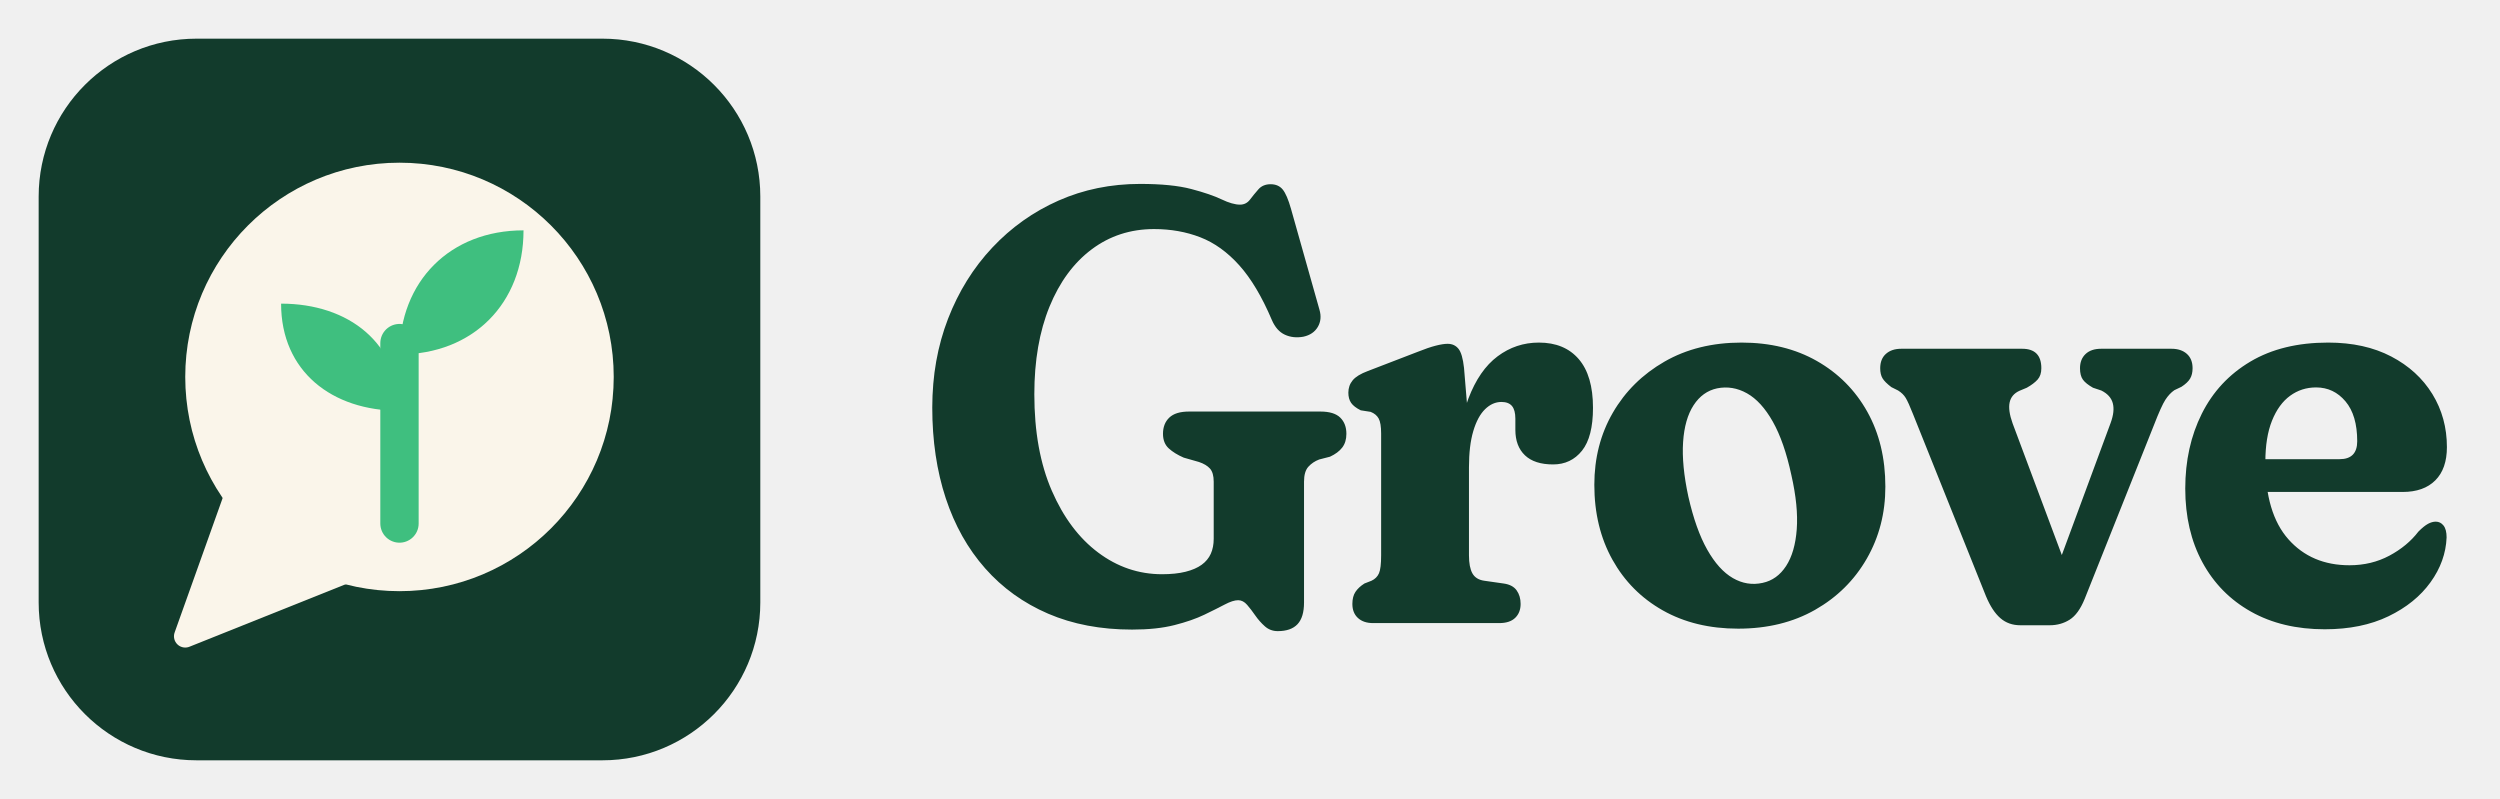
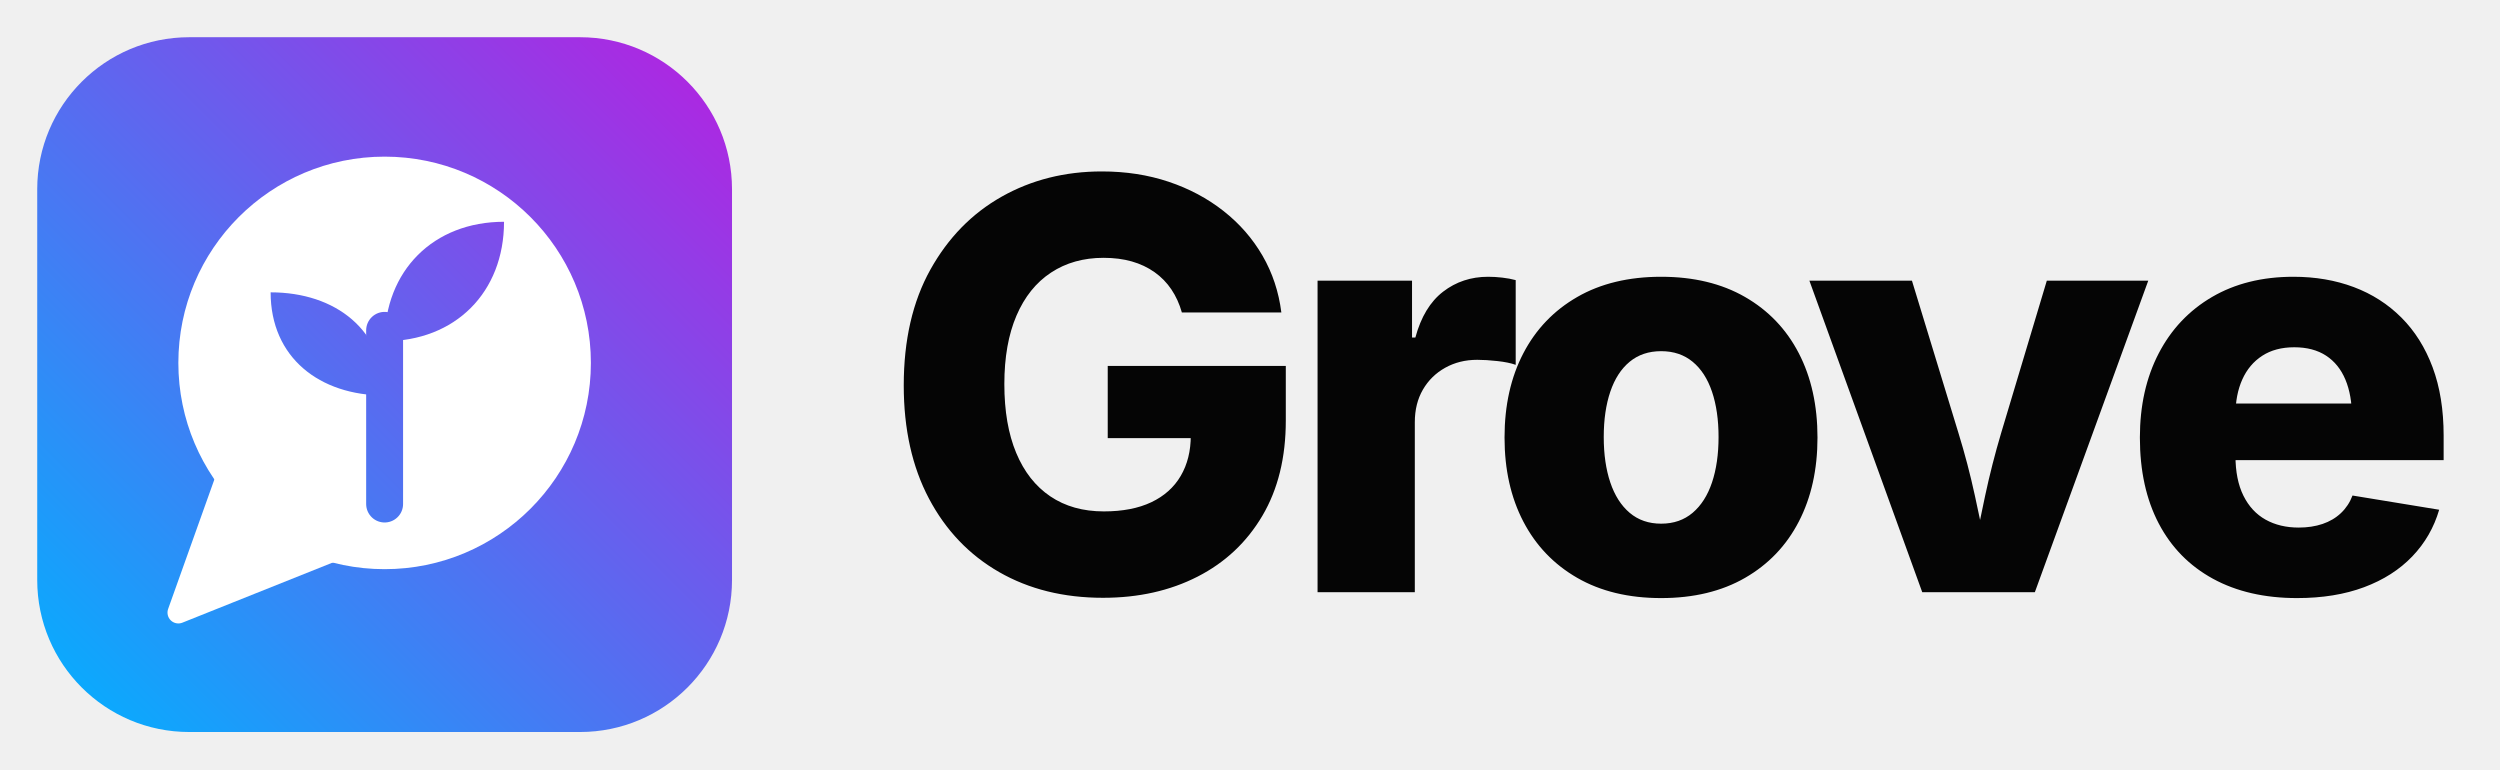
- <svg xmlns="http://www.w3.org/2000/svg" viewBox="-6 -6 388 124" width="388" height="124" role="img" aria-label="Grove">
+ <svg xmlns="http://www.w3.org/2000/svg" viewBox="-6 -6 403 124" width="403" height="124" role="img" aria-label="Grove">
  <g transform="scale(1.75)">
-     <rect width="64" height="64" rx="14" fill="#123B2C" />
-     <circle cx="32" cy="30" r="19" fill="#FAF5EA" />
-     <path d="M18 39 L13 53 L28 47 Z" fill="#FAF5EA" stroke="#FAF5EA" stroke-width="2" stroke-linejoin="round" />
-     <line x1="32" y1="43" x2="32" y2="27" stroke="#3FBF7F" stroke-width="3.4" stroke-linecap="round" />
-     <path d="M32 33 C26 33 21.5 29.5 21.5 23.5 C27.5 23.5 32 27 32 33 Z" fill="#3FBF7F" />
-     <path d="M32 28 C32 21.5 36.5 17 43 17 C43 23.5 38.5 28 32 28 Z" fill="#3FBF7F" />
+     <defs>
+       <linearGradient id="g" x1="0" y1="64" x2="64" y2="0" gradientUnits="userSpaceOnUse">
+         <stop offset="0" stop-color="#00B2FF" />
+         <stop offset="1" stop-color="#B620E0" />
+       </linearGradient>
+     </defs>
+     <rect width="64" height="64" rx="14" fill="url(#g)" />
+     <circle cx="32" cy="30" r="19" fill="#FFFFFF" />
+     <path d="M18 39 L13 53 L28 47 Z" fill="#FFFFFF" stroke="#FFFFFF" stroke-width="2" stroke-linejoin="round" />
+     <line x1="32" y1="43" x2="32" y2="27" stroke="url(#g)" stroke-width="3.4" stroke-linecap="round" />
+     <path d="M32 33 C26 33 21.5 29.5 21.5 23.5 C27.5 23.5 32 27 32 33 Z" fill="url(#g)" />
+     <path d="M32 28 C32 21.5 36.5 17 43 17 C43 23.5 38.5 28 32 28 Z" fill="url(#g)" />
  </g>
-   <path fill="#123B2C" d="M196.384 87.536Q196.384 89.792 195.376 90.872Q194.368 91.952 192.304 91.952Q191.152 91.952 190.312 91.208Q189.472 90.464 188.824 89.528Q188.176 88.592 187.552 87.872Q186.928 87.152 186.16 87.152Q185.344 87.152 184.072 87.824Q182.8 88.496 180.904 89.408Q179.008 90.32 176.272 91.016Q173.536 91.712 169.696 91.712Q162.4 91.712 156.664 89.24Q150.928 86.768 146.896 82.208Q142.864 77.648 140.776 71.312Q138.688 64.976 138.688 57.248Q138.688 49.808 141.136 43.472Q143.584 37.136 148.0 32.432Q152.416 27.728 158.272 25.136Q164.128 22.544 170.944 22.544Q175.888 22.544 178.888 23.336Q181.888 24.128 183.592 24.944Q185.296 25.76 186.448 25.76Q187.408 25.76 188.008 24.968Q188.608 24.176 189.304 23.384Q190.0 22.592 191.2 22.592Q192.4 22.592 193.072 23.408Q193.744 24.224 194.368 26.432L198.784 42.08Q199.216 43.568 198.52 44.744Q197.824 45.92 196.288 46.256Q194.704 46.544 193.408 45.944Q192.112 45.344 191.392 43.664Q189.088 38.24 186.328 35.168Q183.568 32.096 180.28 30.824Q176.992 29.552 173.104 29.552Q167.632 29.552 163.432 32.696Q159.232 35.84 156.88 41.6Q154.528 47.36 154.528 55.184Q154.528 63.92 157.24 70.16Q159.952 76.4 164.44 79.76Q168.928 83.12 174.352 83.12Q176.464 83.12 178.0 82.736Q179.536 82.352 180.496 81.656Q181.456 80.96 181.912 79.952Q182.368 78.944 182.368 77.6V68.768Q182.368 67.376 181.792 66.728Q181.216 66.08 180.064 65.696L177.712 65.024Q176.272 64.4 175.384 63.584Q174.496 62.768 174.496 61.328Q174.496 59.744 175.48 58.808Q176.464 57.872 178.528 57.872H198.928Q201.04 57.872 202.0 58.808Q202.96 59.744 202.96 61.328Q202.96 62.624 202.312 63.464Q201.664 64.304 200.416 64.88L198.736 65.312Q197.728 65.696 197.056 66.44Q196.384 67.184 196.384 68.768ZM220.208 67.184Q220.208 60.32 221.888 55.88Q223.568 51.44 226.424 49.304Q229.28 47.168 232.832 47.168Q236.816 47.168 239.024 49.736Q241.232 52.304 241.232 57.296Q241.232 61.808 239.528 63.944Q237.824 66.08 235.04 66.08Q232.16 66.08 230.672 64.664Q229.184 63.248 229.184 60.704V58.976Q229.184 57.632 228.656 57.008Q228.128 56.384 227.024 56.384Q225.632 56.384 224.48 57.512Q223.328 58.64 222.656 60.896Q221.984 63.152 221.984 66.512ZM221.216 51.104 221.984 60.368V80.192Q221.984 82.016 222.512 82.976Q223.04 83.936 224.336 84.128L227.36 84.56Q228.752 84.752 229.376 85.616Q230.0 86.48 230.0 87.728Q230.0 89.072 229.16 89.888Q228.32 90.704 226.688 90.704H207.104Q205.616 90.704 204.752 89.912Q203.888 89.12 203.888 87.728Q203.888 86.576 204.368 85.856Q204.848 85.136 205.76 84.56L206.864 84.128Q207.68 83.744 208.016 82.976Q208.352 82.208 208.352 80.192V61.28Q208.352 59.648 207.968 58.952Q207.584 58.256 206.72 57.92L205.184 57.68Q204.128 57.152 203.696 56.528Q203.264 55.904 203.264 54.944Q203.264 53.84 203.936 53.024Q204.608 52.208 206.288 51.584L214.016 48.608Q215.696 47.936 216.824 47.648Q217.952 47.36 218.672 47.36Q219.728 47.36 220.352 48.128Q220.976 48.896 221.216 51.104ZM264.288 47.168Q270.96 47.168 275.976 50.024Q280.992 52.88 283.8 57.896Q286.608 62.912 286.608 69.536Q286.608 75.68 283.728 80.696Q280.848 85.712 275.712 88.64Q270.576 91.568 263.76 91.568Q257.088 91.568 252.072 88.736Q247.056 85.904 244.248 80.864Q241.44 75.824 241.44 69.248Q241.44 63.008 244.32 58.04Q247.2 53.072 252.336 50.12Q257.472 47.168 264.288 47.168ZM267.552 84.464Q269.808 83.984 271.2 81.848Q272.592 79.712 272.856 76.136Q273.12 72.56 272.016 67.712Q270.912 62.576 269.136 59.432Q267.36 56.288 265.128 55.04Q262.896 53.792 260.496 54.272Q258.24 54.752 256.848 56.888Q255.456 59.024 255.216 62.6Q254.976 66.176 256.032 71.072Q257.184 76.16 258.96 79.304Q260.736 82.448 262.944 83.72Q265.152 84.992 267.552 84.464ZM312.112 91.04H307.552Q305.728 91.04 304.456 89.936Q303.184 88.832 302.224 86.528L290.896 58.256Q290.176 56.432 289.768 55.76Q289.36 55.088 288.592 54.608L287.536 54.08Q286.528 53.312 286.168 52.712Q285.808 52.112 285.808 51.152Q285.808 49.712 286.696 48.92Q287.584 48.128 289.072 48.128H307.84Q310.816 48.128 310.816 51.152Q310.816 52.256 310.24 52.904Q309.664 53.552 308.56 54.176L307.408 54.656Q306.16 55.232 305.896 56.456Q305.632 57.68 306.352 59.696L315.664 84.608L312.112 85.232L321.568 59.648Q322.24 57.824 321.904 56.576Q321.568 55.328 320.128 54.608L318.832 54.176Q317.728 53.552 317.272 52.928Q316.816 52.304 316.816 51.152Q316.816 49.76 317.68 48.944Q318.544 48.128 320.08 48.128H331.024Q332.512 48.128 333.4 48.92Q334.288 49.712 334.288 51.152Q334.288 52.112 333.904 52.76Q333.52 53.408 332.56 54.032L331.456 54.56Q330.688 55.088 330.064 56.048Q329.44 57.008 328.288 59.984L317.536 86.96Q316.576 89.312 315.208 90.176Q313.84 91.04 312.112 91.04ZM373.76 63.392Q373.76 66.752 371.96 68.552Q370.16 70.352 366.896 70.352H342.224V65.264H357.104Q359.84 65.264 359.84 62.48Q359.84 58.448 358.016 56.288Q356.192 54.128 353.456 54.128Q351.2 54.128 349.424 55.424Q347.648 56.72 346.616 59.288Q345.584 61.856 345.584 65.696Q345.584 73.664 349.16 77.696Q352.736 81.728 358.64 81.728Q362.048 81.728 364.832 80.24Q367.616 78.752 369.344 76.496Q370.208 75.632 370.832 75.296Q371.456 74.96 372.032 74.96Q372.752 74.96 373.232 75.56Q373.712 76.16 373.712 77.408Q373.568 81.104 371.216 84.368Q368.864 87.632 364.688 89.648Q360.512 91.664 354.8 91.664Q348.224 91.664 343.352 88.928Q338.48 86.192 335.816 81.272Q333.152 76.352 333.152 69.824Q333.152 63.344 335.72 58.208Q338.288 53.072 343.256 50.12Q348.224 47.168 355.328 47.168Q360.992 47.168 365.12 49.328Q369.248 51.488 371.504 55.16Q373.76 58.832 373.76 63.392Z" />
+   <path fill="#050505" d="M171.803 90.365Q162.279 90.365 155.047 86.21Q147.814 82.055 143.749 74.373Q139.684 66.691 139.684 56.135Q139.684 45.174 143.974 37.47Q148.264 29.766 155.474 25.7Q162.684 21.635 171.623 21.635Q177.418 21.635 182.382 23.297Q187.346 24.959 191.231 28.014Q195.117 31.068 197.521 35.224Q199.924 39.379 200.553 44.365H184.516Q183.932 42.299 182.831 40.659Q181.73 39.02 180.113 37.874Q178.496 36.729 176.452 36.145Q174.408 35.561 171.893 35.561Q167.041 35.561 163.425 37.941Q159.809 40.322 157.854 44.882Q155.9 49.441 155.9 55.91Q155.9 62.424 157.81 67.006Q159.719 71.588 163.312 74.014Q166.906 76.439 171.938 76.439Q176.475 76.439 179.597 74.957Q182.719 73.475 184.336 70.712Q185.953 67.949 185.953 64.221L188.963 64.625H172.566V52.99H201.271V61.795Q201.271 70.734 197.498 77.136Q193.725 83.537 187.054 86.951Q180.383 90.365 171.803 90.365ZM206.391 89.467V39.244H221.619V48.408H222.158Q223.506 43.422 226.628 41.019Q229.75 38.615 233.883 38.615Q234.961 38.615 236.151 38.75Q237.342 38.885 238.33 39.154V52.811Q237.207 52.406 235.388 52.204Q233.568 52.002 232.131 52.002Q229.256 52.002 226.965 53.282Q224.674 54.562 223.371 56.809Q222.068 59.055 222.068 62.064V89.467ZM261.777 90.41Q253.916 90.41 248.256 87.153Q242.596 83.896 239.563 78.079Q236.531 72.262 236.531 64.535Q236.531 56.764 239.563 50.946Q242.596 45.129 248.256 41.872Q253.916 38.615 261.777 38.615Q269.639 38.615 275.299 41.872Q280.959 45.129 283.969 50.946Q286.979 56.764 286.979 64.535Q286.979 72.262 283.969 78.079Q280.959 83.896 275.299 87.153Q269.639 90.41 261.777 90.41ZM261.777 78.416Q264.787 78.416 266.854 76.664Q268.92 74.912 269.976 71.768Q271.031 68.623 271.031 64.445Q271.031 60.268 269.976 57.146Q268.92 54.023 266.854 52.316Q264.787 50.609 261.777 50.609Q258.768 50.609 256.701 52.316Q254.635 54.023 253.579 57.146Q252.523 60.268 252.523 64.445Q252.523 68.623 253.579 71.768Q254.635 74.912 256.701 76.664Q258.768 78.416 261.777 78.416ZM303.867 89.467 285.674 39.244H302.205L309.707 63.816Q311.234 68.758 312.357 73.924Q313.48 79.09 314.648 84.84H311.773Q312.896 79.09 313.997 73.946Q315.098 68.803 316.58 63.816L323.947 39.244H340.299L322.016 89.467ZM364.285 90.41Q356.424 90.41 350.719 87.288Q345.014 84.166 341.981 78.371Q338.949 72.576 338.949 64.535Q338.949 56.809 341.981 50.969Q345.014 45.129 350.584 41.872Q356.154 38.615 363.701 38.615Q369.002 38.615 373.427 40.277Q377.852 41.939 381.108 45.196Q384.365 48.453 386.14 53.215Q387.914 57.977 387.914 64.221V68.174H344.52V59.055H380.457L373.135 61.211Q373.135 57.707 372.079 55.191Q371.023 52.676 368.957 51.328Q366.891 49.98 363.836 49.98Q360.781 49.98 358.67 51.351Q356.559 52.721 355.458 55.169Q354.357 57.617 354.357 60.896V67.455Q354.357 71.318 355.638 73.901Q356.918 76.484 359.209 77.765Q361.5 79.045 364.555 79.045Q366.666 79.045 368.396 78.461Q370.125 77.877 371.36 76.709Q372.596 75.541 373.225 73.879L387.195 76.17Q385.938 80.482 382.86 83.694Q379.783 86.906 375.089 88.658Q370.395 90.41 364.285 90.41Z" />
</svg>
